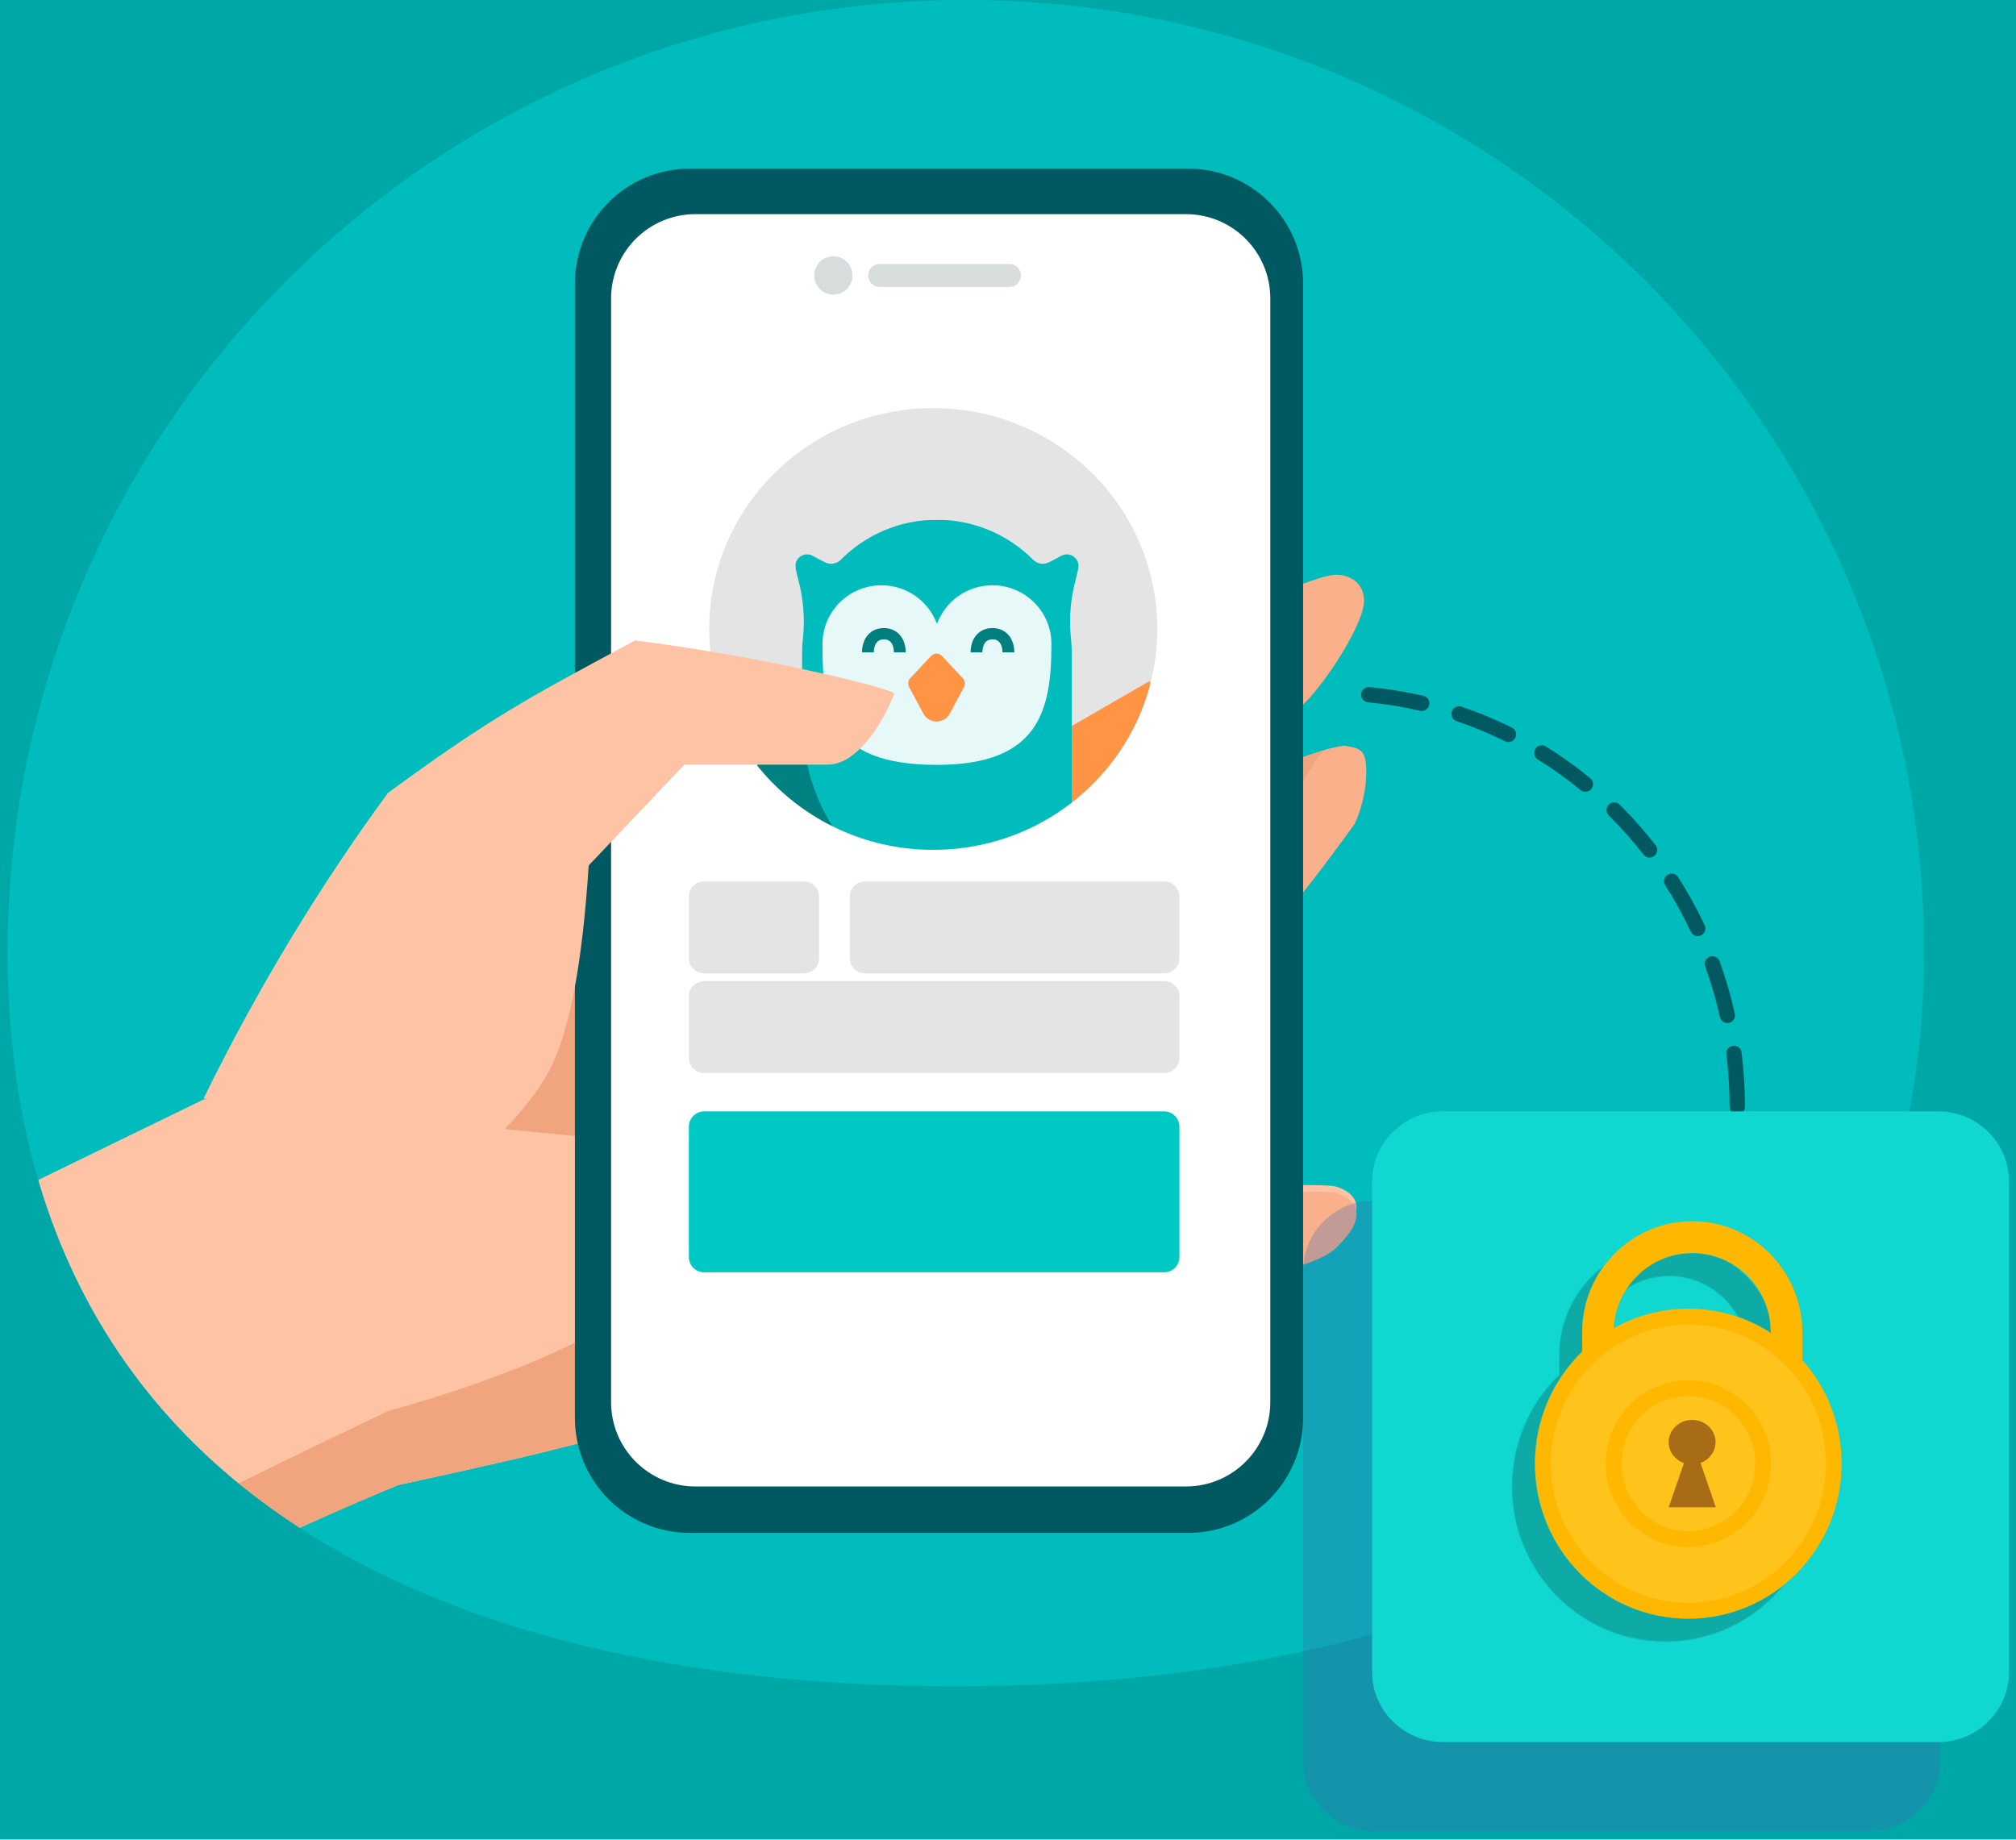
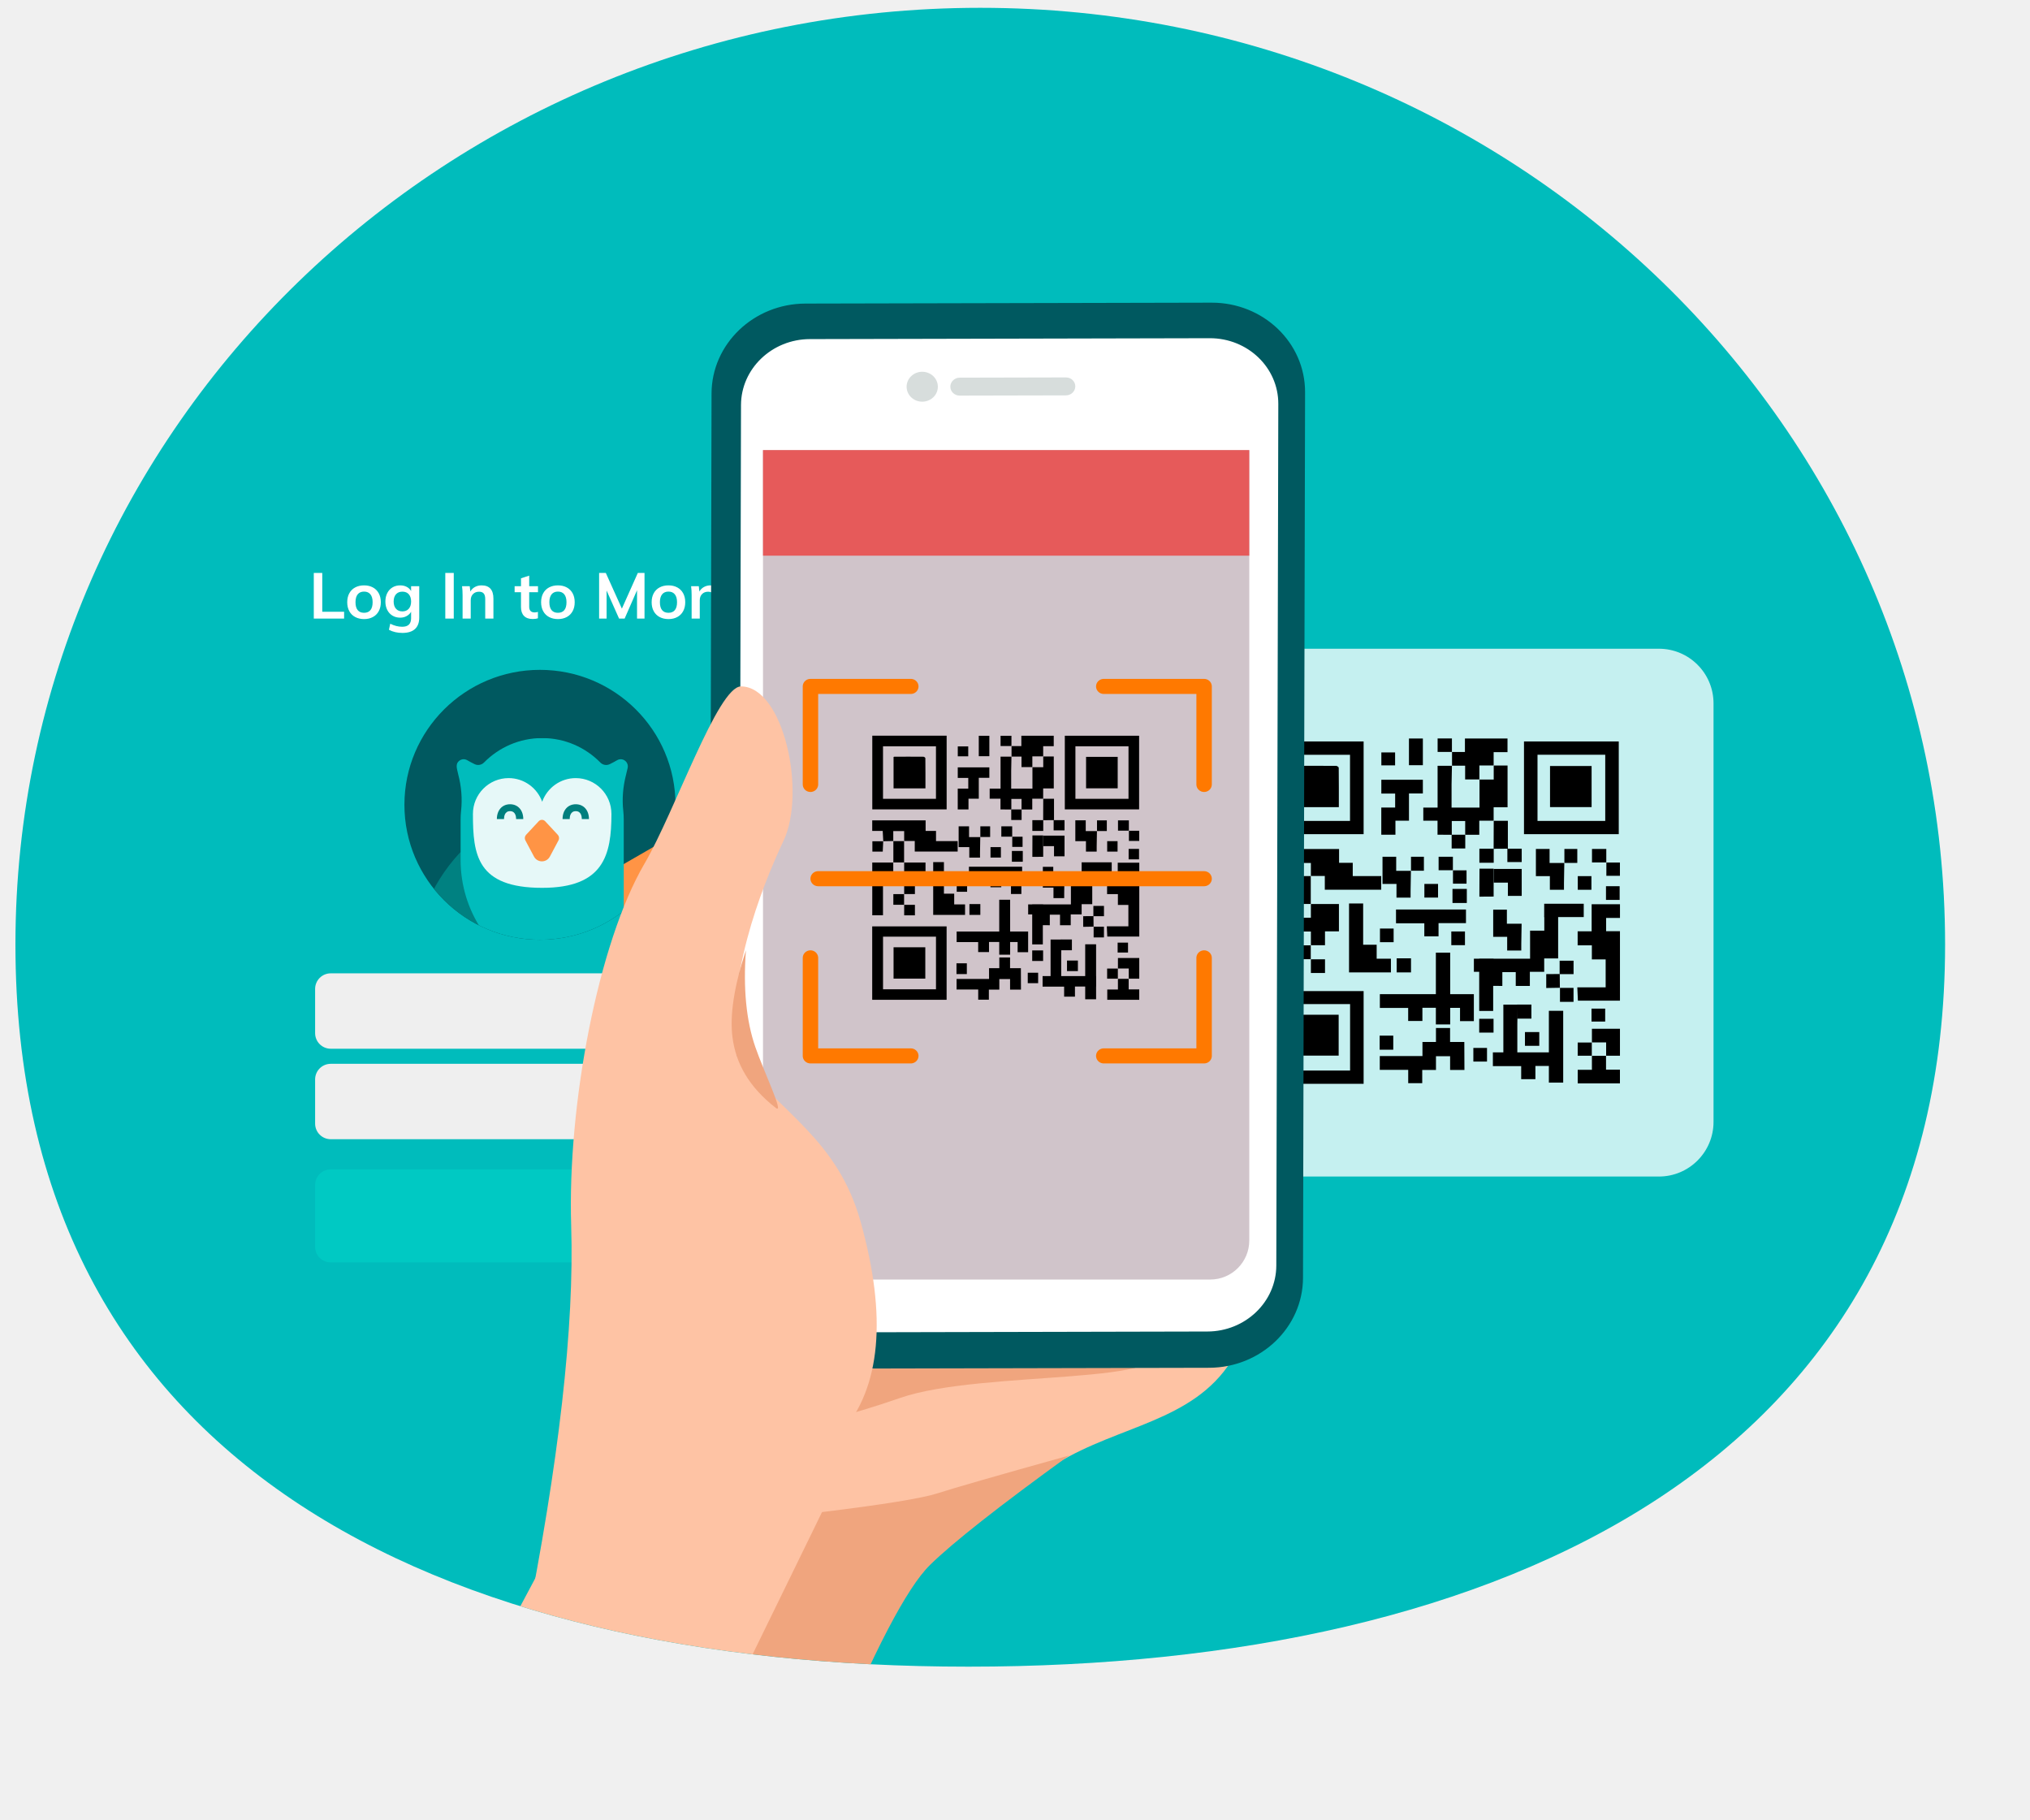
- <svg xmlns="http://www.w3.org/2000/svg" xmlns:xlink="http://www.w3.org/1999/xlink" width="263" height="240" viewBox="0 0 263 240">
+ <svg xmlns="http://www.w3.org/2000/svg" xmlns:xlink="http://www.w3.org/1999/xlink" width="260" height="233" viewBox="0 0 260 233">
  <defs>
-     <path id="a" d="M124.476 220C193.512 220 251 192.84 251 124.23S195.036 0 126 0 1 55.62 1 124.23C1 192.84 55.44 220 124.476 220z" />
-     <path id="c" d="M21.47 90.24c5.424 0 60.771-28.816 87.509-39.71 28.533-6.234 37.278-8.25 59.88-20.339 37.6-5.463 59.097-7.252 62.798-11.838 4.252-4.233 1.716-6.112-.299-6.739-1.343-.418-10.725-.247-28.145.513L83.676.175 0 40.905c5.739 15.877 10.151 27.901 13.238 36.07 4.63 12.254 6.556 13.266 8.232 13.266z" />
-     <ellipse id="e" cx="29.226" cy="28.815" rx="29.226" ry="28.815" />
-     <path id="g" d="M0 0h41.431v53.513H0z" />
-     <filter id="i" width="132.5%" height="124.5%" x="-16.2%" y="-12.3%" filterUnits="objectBoundingBox">
-       <feOffset dx="-3" dy="3" in="SourceAlpha" result="shadowOffsetOuter1" />
-       <feColorMatrix in="shadowOffsetOuter1" result="shadowMatrixOuter1" values="0 0 0 0 0 0 0 0 0 0 0 0 0 0 0 0 0 0 0.202 0" />
-       <feMerge>
-         <feMergeNode in="shadowMatrixOuter1" />
-         <feMergeNode in="SourceGraphic" />
-       </feMerge>
-     </filter>
+     <path id="s0fcg53k7a" d="M124.045 212.428c68.248 0 125.08-26.225 125.08-92.474S193.8 0 125.551 0C57.303 0 1.977 53.705 1.977 119.954c0 66.25 53.82 92.474 122.068 92.474z" />
+     <path id="87m42zoonc" d="M0.254 0.51L5.684 0.51 5.684 4.065 0.254 4.065z" />
+     <path id="p5tcpung0g" d="M0 0L24.606 0 24.606 32.091 0 32.091z" />
+     <path id="jnx6hm580i" d="M124.045 212.428c68.248 0 125.08-26.225 125.08-92.474S193.8 0 125.551 0C57.303 0 1.977 53.705 1.977 119.954c0 66.25 53.82 92.474 122.068 92.474z" />
+     <path id="haixa66dsk" d="M0.193 0.39L4.324 0.39 4.324 3.113 0.193 3.113z" />
+     <path id="1hjwlm62sm" d="M0 34.242L34.208 34.242 34.208 0.405 0 0.405z" />
+     <ellipse id="5bz5sd3ave" cx="17.358" cy="17.28" rx="17.358" ry="17.28" />
  </defs>
  <g fill="none" fill-rule="evenodd">
-     <path fill="#00A7A7" d="M0 0h263v240H0z" />
-     <mask id="b" fill="#fff">
-       <use xlink:href="#a" />
-     </mask>
-     <use fill="#00BCBC" xlink:href="#a" />
-     <g mask="url(#b)">
-       <path fill="#F0A57E" d="M84.203 104.504l18.638 6.037-9.319 47.081c-28.626 1.885-42.939 1.885-42.939 0 0-1.884 5.04-16.495 15.12-43.832l18.5-9.286z" />
-       <path fill="#FFDBC8" d="M102.512 87.55v3.143c1.738.74 4.288.876 6.52 1.003 1.488.084 3.846-.25 7.075-1.003l-13.595-3.144z" />
-       <g transform="translate(-57 143.218)">
-         <mask id="d" fill="#fff">
-           <use xlink:href="#c" />
+     <g>
+       <g transform="translate(-89 -246) translate(89 247)">
+         <mask id="43z0ffh2tb" fill="#fff">
+           <use xlink:href="#s0fcg53k7a" />
        </mask>
-         <use fill="#FEC3A4" xlink:href="#c" />
-         <path fill="#F0A57E" d="M21.47 91.109s14.806-5.05 32.112-13.064c19.063-8.827 41.382-20.937 55.397-26.646 28.533-6.235 37.278-8.251 59.88-20.34 37.6-5.463 59.097-7.252 62.798-11.838 4.252-4.233 1.716-6.112-.299-6.739-1.343-.417-10.725-.246-28.145.513-9.991-.342-24.713-1.814-44.165-4.416-8.292 10.642-16.044 22.48-51.465 32.323-39.686 18.925-47.175 24.06-89.338 41.363-6.143 3.581 3.225 8.844 3.225 8.844z" mask="url(#d)" />
-       </g>
-       <path fill="#FAB08A" d="M150.318 168.898c13.953-2.058 22.178-3.782 24.339-6.459 4.252-4.233 1.716-6.112-.299-6.738-1.147-.357-8.16-.284-21.037.218-2.199.086-5.452 9.197-3.003 12.98zM154.72 132.435c6.354-3.369 20.041-22.174 22.028-24.978 1.41-3.132 1.658-6.283 1.41-8.098-.25-1.814-1.41-1.814-2.806-2.087-3.6.584-6.57 1.933-8.914 4.05-9.657 19.644-13.564 30.016-11.719 31.113z" />
-       <path fill="#F0A57E" d="M154.72 132.435c3.031-1.607 7.731-6.727 12.034-11.948-4.422-6.986 3.714-19.731 5.857-22.586-1.597.485-5.926 1.952-12.987 4.402-5.115 18.99-6.75 29.035-4.905 30.132z" />
-       <path fill="#FAB08A" d="M160.45 99.355c0 .943 7.533-4.882 10.926-8.924 3.22-3.835 6.575-9.671 6.575-12.032 0-2.36-1.872-3.416-3.67-3.416-1.574 0-6.846 1.976-15.816 5.93-.77 12.295-.108 18.442 1.984 18.442z" />
-       <path fill="#F0A57E" d="M160.45 99.355c0 .716 4.338-2.466 7.913-5.81-.678-7.358.267-15.485.267-16.826-1.067.234-4.455 1.632-10.165 4.193-.41 6.411-.514 10.563-.31 12.455.539 5.008 2.294 6.09 2.294 5.988z" />
-       <path fill="#FAB08A" d="M144.804 47.739c3.798-3.153 6.623-4.729 8.476-4.729 2.779 0 4.583.836 5.943 3.059.908 1.482.723 3.8-.553 6.953l-13.866-5.283z" />
-       <path fill="#F0A57E" d="M144.804 47.739c1.577-1.255 2.708-2.113 3.394-2.574 3.1 1.13 8.306 3.078 11.426 4.776-.118.612-.436 1.64-.954 3.08l-13.866-5.282z" />
-       <g transform="rotate(-3 468.885 -1254.69)">
-         <path fill="#005960" d="M23.702.421l64.911 3.402c8.273.433 14.628 7.491 14.195 15.764l-7.746 147.798c-.434 8.272-7.492 14.628-15.764 14.194l-64.911-3.402c-8.273-.433-14.628-7.491-14.195-15.764L7.938 14.615C8.372 6.343 15.43-.013 23.702.421z" />
-         <path fill="#FFF" d="M24.11 6.39l63.913 3.35c6.066.318 10.727 5.494 10.409 11.56l-7.537 143.803c-.318 6.067-5.493 10.727-11.56 10.41l-63.913-3.35c-6.066-.318-10.727-5.494-10.409-11.56L12.55 16.8c.318-6.067 5.493-10.728 11.56-10.41z" />
-         <circle cx="41.667" cy="15.321" r="2.5" fill="#D7DDDC" transform="rotate(3 41.667 15.321)" />
-         <path fill="#D7DDDC" d="M47.737 14.138l16.977.89a1.5 1.5 0 0 1-.157 2.995l-16.977-.89a1.5 1.5 0 0 1 .157-2.995z" />
-       </g>
-       <g transform="translate(92.523 53.246)">
-         <mask id="f" fill="#fff">
-           <use xlink:href="#e" />
+         <use fill="#00BCBC" xlink:href="#s0fcg53k7a" />
+         <path fill="#FFF" fill-rule="nonzero" d="M44.073 78.212v-.87h-2.798v-4.974H40.19v5.844h3.882zm2.56.066c.425 0 .8-.088 1.125-.263.325-.175.576-.425.752-.751.177-.326.265-.707.265-1.145 0-.438-.088-.82-.265-1.145-.176-.325-.427-.576-.752-.75-.325-.176-.7-.263-1.126-.263-.431 0-.81.087-1.138.262-.328.175-.58.426-.756.751-.177.326-.265.707-.265 1.145 0 .438.088.82.265 1.145.176.326.428.576.756.751.327.175.707.263 1.138.263zm-.009-.805c-.353 0-.623-.113-.81-.34-.189-.227-.282-.565-.282-1.014 0-.443.095-.781.285-1.014.19-.232.462-.348.815-.348.348 0 .617.116.807.348.19.233.286.57.286 1.014 0 .449-.094.787-.282 1.014-.187.227-.46.34-.819.34zm4.92 2.577c.707 0 1.242-.166 1.606-.5.364-.334.546-.824.546-1.47v-4.013h-1.042v.624c-.129-.23-.315-.409-.559-.538-.244-.128-.522-.192-.836-.192-.37 0-.699.086-.987.258-.289.172-.513.416-.673.73-.16.315-.24.675-.24 1.08s.08.764.24 1.08c.16.314.384.557.673.73.288.172.617.258.987.258.308 0 .585-.07.832-.21.246-.139.434-.32.563-.545v.82c0 .734-.378 1.1-1.135 1.1-.51 0-1.022-.13-1.537-.393l-.168.78c.498.267 1.075.401 1.73.401zm-.008-2.757c-.347 0-.62-.112-.819-.337-.199-.224-.298-.533-.298-.927s.1-.703.298-.928c.199-.224.472-.336.82-.336.352 0 .627.112.823.336.196.225.294.534.294.928s-.1.703-.298.927c-.2.225-.472.337-.82.337zm6.581.919v-5.844h-1.084v5.844h1.084zm2.173 0v-2.347c0-.329.098-.593.294-.792.196-.2.454-.3.773-.3.27 0 .468.075.597.226.129.15.193.39.193.718v2.495h1.05v-2.544c0-1.138-.506-1.707-1.52-1.707-.314 0-.596.068-.845.205-.25.136-.447.33-.592.582l-.076-.68h-.983c.045.344.067.735.067 1.173v2.971h1.042zm7.934.057c.263 0 .487-.032.672-.098v-.813c-.151.044-.291.066-.42.066-.465 0-.697-.243-.697-.73v-1.855h1.126v-.772h-1.126v-1.354l-1.05.345v1.01h-.816v.77h.815v1.905c0 .492.13.87.387 1.132.257.263.627.394 1.109.394zm3.24.009c.426 0 .801-.088 1.126-.263.325-.175.576-.425.752-.751.177-.326.265-.707.265-1.145 0-.438-.088-.82-.265-1.145-.176-.325-.427-.576-.752-.75-.325-.176-.7-.263-1.126-.263-.431 0-.81.087-1.139.262-.327.175-.58.426-.756.751-.176.326-.265.707-.265 1.145 0 .438.089.82.265 1.145.177.326.429.576.756.751.328.175.708.263 1.14.263zm-.008-.805c-.353 0-.624-.113-.811-.34-.188-.227-.282-.565-.282-1.014 0-.443.096-.781.286-1.014.19-.232.462-.348.815-.348.347 0 .616.116.807.348.19.233.285.57.285 1.014 0 .449-.093.787-.281 1.014-.188.227-.46.34-.82.34zm6.236.739v-3.587l1.597 3.587h.714l1.588-3.628v3.628h.958v-5.844h-.857L79.65 76.94l-2.059-4.572h-.857v5.844h.958zm7.93.066c.425 0 .8-.088 1.125-.263.325-.175.576-.425.752-.751.177-.326.265-.707.265-1.145 0-.438-.088-.82-.265-1.145-.176-.325-.427-.576-.752-.75-.325-.176-.7-.263-1.126-.263-.431 0-.81.087-1.139.262-.327.175-.58.426-.756.751-.176.326-.264.707-.264 1.145 0 .438.088.82.264 1.145.177.326.429.576.756.751.328.175.708.263 1.14.263zm-.01-.805c-.352 0-.623-.113-.81-.34-.188-.227-.282-.565-.282-1.014 0-.443.096-.781.286-1.014.19-.232.462-.348.815-.348.347 0 .616.116.807.348.19.233.286.57.286 1.014 0 .449-.094.787-.282 1.014-.188.227-.46.34-.82.34zm4.014.739v-2.347c0-.329.098-.593.294-.792.196-.2.454-.3.773-.3.269 0 .468.075.597.226.129.15.193.39.193.718v2.495h1.05v-2.544c0-1.138-.507-1.707-1.52-1.707-.314 0-.596.068-.845.205-.25.136-.447.33-.593.582l-.075-.68h-.983c.044.344.067.735.067 1.173v2.971h1.042zm5.937.066c.303 0 .601-.048.895-.144.294-.096.542-.223.744-.382l-.303-.705c-.397.295-.829.443-1.294.443-.403 0-.707-.106-.911-.316-.205-.21-.318-.538-.34-.981h2.924v-.156c0-.646-.17-1.153-.509-1.522-.339-.37-.8-.554-1.382-.554-.398 0-.754.091-1.067.274-.314.184-.558.44-.731.768-.174.328-.26.703-.26 1.124 0 .668.198 1.193.596 1.576.397.383.944.575 1.638.575zm.799-2.635h-1.975c.05-.306.164-.54.34-.702.177-.161.405-.242.685-.242s.5.08.66.238c.16.159.256.394.29.706zm1.542 4.44c.51-.076.939-.232 1.286-.468.347-.235.633-.61.857-1.124l1.975-4.424h-1.042l-1.244 2.98-1.218-2.98h-1.101l1.765 3.997-.135.304c-.123.263-.284.46-.483.595-.199.134-.497.245-.895.332l.235.788zm7.307-1.797c.583 0 1.087-.122 1.513-.365.426-.244.753-.591.983-1.043.23-.451.345-.983.345-1.596 0-.607-.114-1.137-.34-1.588-.228-.452-.555-.798-.984-1.038-.428-.241-.934-.362-1.517-.362-.582 0-1.088.12-1.516.362-.429.24-.758.586-.988 1.038-.23.451-.344.98-.344 1.588 0 .613.116 1.145.348 1.596.233.452.563.8.992 1.043.429.243.931.365 1.508.365zm0-.846c-.554 0-.986-.186-1.294-.558-.308-.372-.462-.905-.462-1.6 0-.695.154-1.226.462-1.592.308-.367.74-.55 1.294-.55.555 0 .986.184 1.294.554.309.37.463.898.463 1.588 0 .695-.154 1.228-.463 1.6-.308.372-.739.558-1.294.558zm5.887.772l1.026-2.717 1.05 2.717h.916l1.664-4.145h-1.025l-1.093 2.947-1.1-2.947h-.757l-1.1 2.922-1.093-2.922h-1.076l1.664 4.145h.924zm6.274 0v-6.04h-1.042v6.04h1.042z" mask="url(#43z0ffh2tb)" />
+         <g mask="url(#43z0ffh2tb)">
+           <g>
+             <path fill="#FFF" d="M7 67.59h53.224c3.866 0 7-3.133 7-7V7c0-3.866-3.134-7-7-7H7C3.134 0 0 3.134 0 7v53.59c0 3.867 3.134 7 7 7z" opacity=".771" transform="translate(152.243 82.074)" />
+             <g>
+               <path fill="#000" d="M0 12.787h12.138V.913H0v11.874zm1.751-1.696h8.644V2.623H1.751v8.468zM32.678 12.787h12.138V.913H32.678v11.874zm1.731-1.696h8.676V2.616h-8.676v8.475zM0 44.756h12.138V32.882H0v11.874zm1.766-1.698h8.638v-8.512H1.766v8.512z" transform="translate(152.243 82.074) translate(10.27 10.96)" />
+               <g>
+                 <path fill="#000" d="M39.584 34.125l-.076-1.72h3.63v-3.581H41.37v-1.805h-1.82v-1.792h1.793v-3.468h3.629v1.753h-1.776v1.703h1.774v8.896h-5.399l.012.014M5.384 27.02L5.384 25.254 1.815 25.254 1.815 30.56.01 30.56.01 21.737 3.562 21.737 3.546 21.722 3.546 23.486 5.382 23.486 5.382 21.722 5.369 21.735 8.976 21.735 8.976 25.231 7.192 25.231 7.192 27.019 7.205 27.006 5.369 27.006zM3.562 18.137l-1.71.036.012.008-.096-1.73H.004v-1.766h8.99v1.767h1.767l-.016-.014v1.714h3.659l-.014-.013v1.765H7.167V18.14H5.369l.013.013v-1.676H3.547v1.676l.015-.015zM19.782 11.077V9.382h7.199V5.778l-.015.013H28.8V3.988l-.01.012h1.783v5.345H28.79v1.73l.012-.012h-1.85v1.804h-1.805v-1.764h-1.718v1.766l-1.839-.014.014.012v-1.804h-1.836l.015.014zM14.207 42.986v-1.784h5.467v-1.815l-.015.013h1.744v-1.803l-.01.012h1.835l-.016-.012v1.804h1.836l-.013-.013.016 3.597-1.836-.001v-1.765h-1.81v1.766h-1.76v1.688h-1.808l.012.012v-1.714h-3.657l.015.015zM15.634 28.723L15.634 30.489 10.27 30.489 10.27 21.662 12.093 21.662 12.078 21.647 12.078 26.945 13.822 26.945 13.809 26.932 13.809 28.736 15.644 28.736z" transform="translate(152.243 82.074) translate(10.27 10.96)" />
+                 <path fill="#000" d="M23.45 2.265L25.113 2.265 25.113.537 30.567.537 30.567 2.284 28.791 2.284 28.791 4.001 28.802 3.987 26.966 3.987 26.966 5.791 26.981 5.778 25.14 5.778 25.14 4.02 23.449 4.02 23.461 4.029 23.461 2.257zM16.228 12.854L14.401 12.854 14.401 9.378 16.176 9.378 16.176 7.59 14.406 7.59 14.406 5.82 19.725 5.82 19.725 7.571 17.947 7.571 17.947 11.076 17.957 11.063 16.213 11.063 16.213 12.867z" transform="translate(152.243 82.074) translate(10.27 10.96)" />
+                 <g transform="translate(152.243 82.074) translate(10.27 10.96) translate(39.287 40.649)">
+                   <mask id="rveqvzg55d" fill="#fff">
+                     <use xlink:href="#87m42zoonc" />
+                   </mask>
+                   <path fill="#000" d="M3.899 0.511L3.899 2.301 5.684 2.301 5.684 4.065 0.269 4.065 0.269 2.299 0.254 2.314 2.09 2.314 2.09 0.51 2.076 0.523 3.912 0.523z" mask="url(#rveqvzg55d)" />
+                 </g>
+                 <path fill="#000" d="M37.842 16.468c-.014.86-.03 1.72-.043 2.581-.004.28 0 .558 0 .863h-1.807V18.16l-1.804.001.015.015V14.68h1.753v1.8h1.897l-.01-.012zM41.378 39.47L41.378 37.704 44.969 37.704 44.969 41.16 43.186 41.16 43.199 41.172 43.199 39.457 41.363 39.457zM23.449 4.02c-.016.801-.035 1.602-.047 2.403-.006.368-.001 3.883-.001 4.275h-1.789v-6.67h1.847c.002 0-.01-.008-.01-.008M28.78 28.748c-.016.801-.035 1.602-.048 2.403-.006.369-.001 3.883-.001 4.275h-1.789v-6.67h1.848l-.01-.008M28.789 11.075h1.824v3.584l.01-.013-1.834.012.013-3.595-.013.012zM3.562 21.737v-3.6l-.015.015h1.835l-.013-.013v3.596l.013-.013H3.547l.015.015zM17.944 3.956L19.726 3.956 19.726.537 17.944.537zM43.229 16.408L41.388 16.408 41.388 14.682 43.219 14.682 43.219 16.419zM23.46 2.257h-1.845V.53h1.832v1.734c.002 0 .013-.008.013-.008M7.194 28.798L7.194 30.562 5.384 30.562 5.384 28.797 5.369 28.811 7.205 28.811zM39.566 19.909L41.315 19.909 41.315 18.159 39.566 18.159zM1.853 18.172c-.027.573-.052 1.145-.079 1.742H.015V18.18h1.848l-.01-.008" transform="translate(152.243 82.074) translate(10.27 10.96)" />
+                 <path fill="#000" d="M5.384 28.797L3.56 28.797 3.56 27.02 5.384 27.02 5.369 27.006 5.369 28.811zM37.853 16.48v-1.797h1.652v1.783l-1.664.001.012.013M39.557 41.173V39.47h1.821l-.015-.013v1.714l.014-.012H39.54l.016.014zM14.409 3.972L16.17 3.972 16.17 2.316 14.409 2.316zM35.527 32.501v-1.808l-.015.015 1.746-.014.017 1.775.011-.012-1.774.03.015.014zM43.219 16.42h1.746v1.702h-1.737l.001-1.713-.01.01M32.318 42.491L28.693 42.491 28.693 40.727 37.653 40.727 37.653 42.471 34.141 42.471 34.141 44.161 32.318 44.161z" transform="translate(152.243 82.074) translate(10.27 10.96)" />
+                 <path fill="#000" d="M35.865 44.603L37.7 44.603 37.7 35.407 35.865 35.407zM17.844 35.039L14.218 35.039 14.218 33.275 23.179 33.275 23.179 35.019 19.666 35.019 19.666 36.709 17.844 36.709zM19.912 24.199L16.286 24.199 16.286 22.435 25.247 22.435 25.247 24.179 21.734 24.179 21.734 25.869 19.912 25.869z" transform="translate(152.243 82.074) translate(10.27 10.96)" />
+                 <path fill="#000" d="M21.391 37.151L23.226 37.151 23.226 27.955 21.391 27.955zM32.801 39.891L34.636 39.891 34.636 38.127 32.801 38.127zM26.942 38.198L28.778 38.198 28.778 36.433 26.942 36.433zM30.549 16.36L32.385 16.36 32.385 14.646 30.549 14.646zM37.275 32.469h1.748v1.792h-1.737v-1.804l-.01.012M14.191 40.388L15.935 40.388 15.935 38.584 14.191 38.584zM37.243 30.707L39.027 30.707 39.027 28.993 37.243 28.993zM26.966 16.45L28.801 16.45 28.801 14.646 26.966 14.646zM23.412 12.855h1.744v1.763h-1.744v-1.763zM41.327 36.786L43.077 36.786 43.077 35.125 41.327 35.125zM23.52 19.796h1.835V21.6H23.52v-1.804zM31.79 34.604h1.836v1.803H31.79v-1.803zM16.372 30.489L18.207 30.489 18.207 28.685 16.372 28.685zM8.965 9.33h-5.37V4.082c.051-.015.107-.046.164-.046 1.623-.003 3.246-.01 4.87.005.112.001.32.153.322.236.019 1.668.014 3.337.014 5.051M36.013 9.323L41.337 9.323 41.337 4.061 36.013 4.061zM3.596 41.147L8.942 41.147 8.942 35.909 3.596 35.909zM18.197 17.468l-.044 2.58c-.004.28 0 .56 0 .863h-1.806v-1.75h-1.805l.015.015V15.68h1.753v1.8h1.897l-.01-.012zM19.92 20.909L21.67 20.909 21.67 19.159 19.92 19.159z" transform="translate(152.243 82.074) translate(10.27 10.96)" />
+                 <path fill="#000" d="M18.207 17.48v-1.798h1.652v1.784h-1.664l.012.013M23.584 17.407L21.743 17.407 21.743 15.682 23.572 15.682 23.572 17.419zM23.573 17.42h1.747v1.702h-1.738l.001-1.714-.01.011M26.192 41.911L27.941 41.911 27.941 40.161 26.192 40.161zM28.794 19.005L28.794 17.239 32.385 17.239 32.385 20.695 30.602 20.695 30.615 20.706 30.615 18.992 28.779 18.992zM35.237 21.7h5.093v1.702h-5.065c0-.573 0-1.143.002-1.713l-.03.011" transform="translate(152.243 82.074) translate(10.27 10.96)" />
+                 <path fill="#000" d="M26.26 30.428v-1.694h7.198V25.13l-.014.013h1.835V23.34l-.01.013h1.783v5.346h-1.786v1.73l.013-.013h-1.85v1.805h-1.806v-1.765h-1.718v1.766l-1.838-.014.014.013v-1.805h-1.836l.015.013zM31.872 34.603c-.016.802-.035 1.602-.047 2.403-.006.369-.001 3.883-.001 4.275h-1.789v-6.67h1.847l-.01-.008" transform="translate(152.243 82.074) translate(10.27 10.96)" />
+                 <path fill="#000" d="M32.374 24.243c-.014.86-.031 1.72-.043 2.58-.005.28-.001.559-.001.862h-1.806v-1.75H28.72l.014.015v-3.495h1.754v1.799h1.897l-.011-.011zM14.231 26.623L15.981 26.623 15.981 24.872 14.231 24.872zM43.18 21.202L44.93 21.202 44.93 19.452 43.18 19.452zM23.368 26.998L25.118 26.998 25.118 25.248 23.368 25.248zM26.966 17.206h1.824v3.584l.01-.013-1.834.012.013-3.595-.013.012zM22.665 35.041L22.665 33.276 26.256 33.276 26.256 36.73 24.473 36.73 24.486 36.742 24.486 35.028 22.651 35.028z" transform="translate(152.243 82.074) translate(10.27 10.96)" />
+               </g>
+             </g>
+           </g>
+         </g>
+         <g mask="url(#43z0ffh2tb)">
+           <g>
+             <g>
+               <g>
+                 <g>
+                   <g transform="translate(40.36 84.608) translate(10.875) translate(.563 .024) translate(0 .148)">
+                     <mask id="ufm5qlqbjf" fill="#fff">
+                       <use xlink:href="#5bz5sd3ave" />
+                     </mask>
+                     <use fill="#005960" xlink:href="#5bz5sd3ave" />
+                     <g mask="url(#ufm5qlqbjf)">
+                       <g>
+                         <path fill="#008181" d="M44.924 26.776c-.348 11.805-9.903 21.266-21.64 21.266S1.99 38.581 1.644 26.776z" transform="translate(-8.31 8.735) rotate(45 23.284 37.409)" />
+                         <g>
+                           <path fill="#FF9445" d="M31.087 16.9c-.149 5.269-4.445 9.495-9.724 9.495-5.278 0-9.574-4.226-9.724-9.496z" transform="translate(-8.31 8.735) translate(14.986) rotate(-30 21.363 21.647)" />
+                           <g>
+                             <g transform="translate(-8.31 8.735) translate(14.986)">
+                               <mask id="q1ah12zy5h" fill="#fff">
+                                 <use xlink:href="#p5tcpung0g" />
+                               </mask>
+                               <path fill="#00BCBC" d="M21.415 30.382V10.44c0-.385-.021-.765-.062-1.14-.17-1.547-.033-3.106.36-4.612.073-.28.14-.57.204-.872.163-.776-.664-1.377-1.35-.98-.307.179-.627.352-.947.506-.406.196-.889.11-1.205-.212C16.518 1.199 13.88 0 10.968 0 8.054 0 5.418 1.2 3.52 3.128c-.316.322-.8.408-1.206.212-.319-.154-.638-.326-.945-.504-.685-.398-1.512.203-1.35.979.064.299.13.588.203.866.392 1.506.53 3.065.36 4.611-.042.377-.063.76-.063 1.147v5.169c0 6.569 3.935 12.233 9.571 14.774H2.598h22.008-3.19z" mask="url(#q1ah12zy5h)" />
+                             </g>
+                             <path fill="#FFF" d="M15.266 5.127c-1.977 0-3.66 1.26-4.298 3.026-.637-1.765-2.321-3.026-4.298-3.026-2.525 0-4.572 2.055-4.572 4.59 0 5.226.502 9.462 8.87 9.462 7.903 0 8.87-4.236 8.87-9.461 0-2.536-2.047-4.591-4.572-4.591" opacity=".901" transform="translate(-8.31 8.735) translate(14.986)" />
+                           </g>
+                         </g>
+                       </g>
+                     </g>
+                   </g>
+                   <path fill="#FF9445" d="M18.633 24.053l1.1-2.07c.124-.231.087-.522-.088-.71l-1.62-1.74c-.224-.24-.601-.24-.825 0l-1.62 1.74c-.175.188-.212.479-.089.71l1.101 2.07c.438.822 1.603.822 2.04 0" transform="translate(40.36 84.608) translate(10.875) translate(.563 .024)" />
+                 </g>
+                 <g fill="#007F7E">
+                   <path d="M11.795 1.9h-.914c0-.305-.075-1.016-.777-1.016-.7 0-.777.711-.777 1.017h-.913C8.414.764 9.094 0 10.104 0c1.012 0 1.691.764 1.691 1.9M3.382 1.9h-.914c0-.305-.076-1.016-.777-1.016-.701 0-.777.711-.777 1.017H0C0 .764.68 0 1.69 0c1.012 0 1.692.764 1.692 1.9" transform="translate(40.36 84.608) translate(10.875) translate(.563 .024) translate(11.84 17.358)" />
+                 </g>
+               </g>
+             </g>
+             <g transform="translate(40.36 84.608) translate(0 39.034)">
+               <rect width="57.338" height="11.913" y="25.105" fill="#00C9C3" rx="2" />
+               <rect width="57.338" height="9.656" y="11.587" fill="#EFEFEF" rx="2" />
+               <rect width="57.338" height="9.656" fill="#EFEFEF" rx="2" />
+             </g>
+           </g>
+         </g>
+         <mask id="et3l49mpjj" fill="#fff">
+           <use xlink:href="#jnx6hm580i" />
        </mask>
-         <use fill="#E4E4E4" xlink:href="#e" />
-         <g mask="url(#f)">
-           <path fill="#008181" d="M11.986 38.642L63.515 90.17c-14.333 13.507-36.867 13.287-50.842-.688C-1.3 75.51-1.52 52.975 11.986 38.642z" />
-           <path fill="#FF9445" d="M29.075 51.994l28.358-16.373c4.175 7.736 1.433 17.454-6.263 21.898-7.696 4.443-17.483 1.958-22.095-5.525z" />
-           <g transform="translate(11.241 14.566)">
-             <mask id="h" fill="#fff">
-               <use xlink:href="#g" />
-             </mask>
-             <path fill="#00BCBC" d="M36.058 50.663V17.408c0-.643-.036-1.277-.105-1.902-.286-2.579-.054-5.18.607-7.69.123-.467.236-.952.343-1.455.274-1.293-1.118-2.296-2.273-1.633-.517.298-1.056.586-1.594.843a1.778 1.778 0 0 1-2.03-.354A17.622 17.622 0 0 0 18.466 0C13.562 0 9.123 2 5.929 5.216a1.778 1.778 0 0 1-2.03.353 23.802 23.802 0 0 1-1.59-.84C1.152 4.064-.24 5.067.034 6.36c.106.5.218.98.34 1.445.66 2.51.894 5.11.606 7.69-.07.627-.106 1.265-.106 1.912v8.618c0 10.954 6.626 20.4 16.116 24.637H4.374 41.43h-5.373z" mask="url(#h)" />
+         <g mask="url(#et3l49mpjj)">
+           <g>
+             <path fill="#FAB08A" d="M71.412 136.07c2.255-1.79 3.933-2.683 5.034-2.683 1.65 0 2.721.474 3.53 1.735.538.84.429 2.155-.329 3.944l-8.235-2.997z" transform="translate(56.35 33.76)" />
+             <path fill="#F0A57E" d="M71.412 136.07c.936-.713 1.608-1.2 2.016-1.46 1.841.64 4.933 1.745 6.786 2.708-.07.348-.26.93-.567 1.748l-8.235-2.997z" transform="translate(56.35 33.76)" />
+             <path fill="#FEC3A4" d="M101.33 139.56c-4.942 7.725-14.334 8.208-22.243 13.036-7.908 4.828-17.3 12.07-21.254 19.794-2.637 5.15-5.273 11.105-7.909 17.864H0l25.21-47.314c8.896-5.15 13.84-7.885 14.828-8.207 1.483-.483 66.236-2.897 61.293 4.828z" transform="translate(56.35 33.76)" />
+             <path fill="#F0A57E" d="M80.57 151.63c-9.227 2.575-14.829 4.185-16.806 4.828-1.977.644-6.92 1.449-14.829 2.414l-15.323 31.382h16.312c5.602-13.518 9.886-21.726 12.852-24.623 2.965-2.896 8.897-7.563 17.794-14z" transform="translate(56.35 33.76)" />
+             <path fill="#F0A57E" d="M47.18 140.044l-1.689 4.28c1.483.7 5.865.27 13.145-1.287 10.92-2.338 36.954 3.064 32.774-2.868-2.787-3.955-17.53-3.996-44.23-.125z" transform="translate(56.35 33.76) rotate(-7 68.676 140.91)" />
+             <g>
+               <g transform="translate(56.35 33.76) translate(27.646) rotate(-3 91.468 -1.576)">
+                 <path fill="#005960" d="M18.969.323l51.947 2.606c6.621.332 11.707 5.74 11.36 12.078l-6.199 113.237c-.347 6.339-5.995 11.208-12.616 10.876l-51.948-2.607c-6.62-.332-11.706-5.74-11.36-12.078l6.2-113.237C6.7 4.859 12.348-.01 18.969.323z" />
+                 <path fill="#FFF" d="M19.295 4.896l51.149 2.566c4.855.244 8.584 4.21 8.33 8.858l-6.031 110.177c-.255 4.648-4.397 8.218-9.252 7.975l-51.149-2.567c-4.855-.243-8.584-4.209-8.33-8.857l6.031-110.177c.255-4.648 4.397-8.218 9.252-7.975z" />
+                 <ellipse cx="33.346" cy="11.739" fill="#D7DDDC" rx="2" ry="1.916" transform="rotate(3 33.346 11.739)" />
+                 <path fill="#D7DDDC" d="M38.204 10.832l13.586.681c.662.034 1.17.574 1.136 1.208-.035.634-.6 1.12-1.262 1.088l-13.586-.682c-.662-.033-1.17-.574-1.136-1.208.035-.634.6-1.12 1.262-1.087z" />
+               </g>
+             </g>
+             <path fill="#D0C4CA" d="M41.374 22.88h62.282v101.214c0 2.761-2.24 5-5 5H46.374c-2.761 0-5-2.239-5-5V22.88z" transform="translate(56.35 33.76)" />
+             <g>
+               <g fill="#FF7900" fill-rule="nonzero">
+                 <path d="M12.852-.966c.507 0 .925.373.982.853L13.84 0v12.553c0 .533-.442.965-.988.965-.507 0-.925-.373-.982-.853l-.007-.112V.966H0c-.507 0-.925-.373-.982-.853L-.989 0c0-.495.382-.903.874-.96L0-.965h12.852z" transform="translate(56.35 33.76) translate(47.452 53.141) matrix(-1 0 0 1 12.852 0)" />
+                 <path d="M12.852 33.795c.507 0 .925.373.982.853l.006.113v12.552c0 .534-.442.966-.988.966-.507 0-.925-.373-.982-.853l-.007-.113V35.726H0c-.507 0-.925-.372-.982-.853l-.007-.112c0-.495.382-.903.874-.96L0 33.796h12.852z" transform="translate(56.35 33.76) translate(47.452 53.141) rotate(180 6.426 41.037)" />
+                 <path d="M50.418-.966c.507 0 .925.373.982.853l.007.113v12.553c0 .533-.443.965-.989.965-.507 0-.925-.373-.982-.853l-.006-.112V.966H37.567c-.507 0-.925-.373-.982-.853L36.578 0c0-.495.382-.903.873-.96l.116-.006h12.851z" transform="translate(56.35 33.76) translate(47.452 53.141)" />
+                 <path d="M50.418 33.795c.507 0 .925.373.982.853l.007.113v12.552c0 .534-.443.966-.989.966-.507 0-.925-.373-.982-.853l-.006-.113V35.726H37.567c-.507 0-.925-.372-.982-.853l-.007-.112c0-.495.382-.903.873-.96l.116-.006h12.851z" transform="translate(56.35 33.76) translate(47.452 53.141) matrix(1 0 0 -1 0 82.074)" />
+               </g>
+               <g>
+                 <path fill="#000" d="M.01 9.951h9.524V.519H.01V9.95zm1.374-1.348h6.782V1.877H1.384v6.726zM24.67 9.95h9.515V.52h-9.516v9.43zm1.356-1.347h6.801V1.872h-6.8v6.73zM0 34.335h9.53v-9.402H0v9.402zm1.387-1.345h6.782v-6.74H1.387v6.74z" transform="translate(56.35 33.76) translate(47.452 53.141) translate(7.909 5.793)" />
+                 <g transform="translate(56.35 33.76) translate(47.452 53.141) translate(7.909 5.793) translate(0 .114)">
+                   <path fill="#000" d="M30.109 26.133l-.059-1.317h2.761v-2.743h-1.343v-1.382h-1.385V19.32h1.365v-2.655h2.76v1.342h-1.351v1.304h1.35v6.813H30.1l.009.01M4.095 20.692L4.095 19.34 1.381 19.34 1.381 23.403.007 23.403.007 16.646 2.71 16.646 2.697 16.635 2.697 17.985 4.094 17.985 4.094 16.635 4.084 16.645 6.828 16.645 6.828 19.322 5.47 19.322 5.47 20.692 5.48 20.682 4.084 20.682zM2.71 13.89l-1.301.027.008.006-.072-1.325H.003v-1.352h6.838v1.353h1.344l-.012-.011v1.313h2.783l-.01-.01v1.352H5.45V13.89H4.084l.01.01v-1.283H2.698V13.9l.012-.011zM15.046 8.483V7.185h5.476v-2.76l-.011.01h1.396V3.054l-.008.01h1.357v4.093h-1.359v1.325l.01-.01H20.5v1.382h-1.373V8.503H17.82v1.352l-1.399-.01.01.009V8.472h-1.396l.011.01zM10.806 32.919v-1.366h4.159v-1.39l-.012.01h1.327v-1.38l-.008.008 1.395.001-.011-.01v1.382h1.396l-.01-.01.012 2.754h-1.396v-1.352h-1.376v1.352h-1.34v1.293h-1.375l.01.01v-1.313h-2.783l.012.01zM11.892 21.996L11.892 23.349 7.812 23.349 7.812 16.589 9.199 16.589 9.186 16.578 9.186 20.634 10.513 20.634 10.503 20.625 10.503 22.006 11.899 22.006z" />
+                   <path fill="#000" d="M17.836 1.734L19.102 1.734 19.102.411 23.25.411 23.25 1.749 21.899 1.749 21.899 3.064 21.907 3.053 20.511 3.053 20.511 4.435 20.522 4.425 19.122 4.425 19.122 3.079 17.836 3.079 17.845 3.085 17.845 1.728zM12.343 9.844L10.954 9.844 10.954 7.181 12.304 7.181 12.304 5.813 10.957 5.813 10.957 4.457 15.003 4.457 15.003 5.798 13.651 5.798 13.651 8.482 13.659 8.472 12.332 8.472 12.332 9.854z" />
+                   <g transform="translate(29.882 31.13)">
+                     <mask id="wxv3lt73ql" fill="#fff">
+                       <use xlink:href="#haixa66dsk" />
+                     </mask>
+                     <path fill="#000" d="M2.966 0.391L2.966 1.762 4.324 1.762 4.324 3.113 0.205 3.113 0.205 1.761 0.193 1.772 1.59 1.772 1.59 0.39 1.579 0.401 2.976 0.401z" mask="url(#wxv3lt73ql)" />
+                   </g>
+                   <path fill="#000" d="M28.784 12.611l-.033 1.977c-.003.214 0 .428 0 .66h-1.374v-1.34h-1.373l.012.011v-2.677h1.333v1.379h1.443l-.008-.01zM31.473 30.226L31.473 28.874 34.204 28.874 34.204 31.52 32.848 31.52 32.858 31.53 32.858 30.217 31.462 30.217zM17.836 3.079c-.012.613-.026 1.226-.036 1.84-.005.282 0 2.973 0 3.273h-1.361V3.085h1.405l-.008-.006M21.89 22.016c-.011.613-.026 1.226-.036 1.84-.004.282 0 2.973 0 3.274h-1.361V22.02h1.405l-.007-.005M21.897 8.481h1.388v2.745l.008-.01-1.396.009.01-2.753-.01.01zM2.71 16.646V13.89l-.012.01 1.396.001-.01-.01v2.754l.01-.01H2.698l.012.011z" />
+                   <mask id="cvar5vg79n" fill="#fff">
+                     <use xlink:href="#1hjwlm62sm" />
+                   </mask>
+                   <path fill="#000" d="M13.649 3.03L15.004 3.03 15.004.411 13.649.411zM32.881 12.565L31.481 12.565 31.481 11.244 32.873 11.244 32.873 12.574zM17.845 1.728H16.44V.407h1.394v1.328l.01-.007M5.472 22.054L5.472 23.405 4.095 23.405 4.095 22.053 4.084 22.064 5.48 22.064zM30.095 15.247L31.425 15.247 31.425 13.906 30.095 13.906zM1.41 13.917l-.06 1.333H.01v-1.328h1.406l-.008-.005" mask="url(#cvar5vg79n)" />
+                   <path fill="#000" d="M4.095 22.053L2.708 22.053 2.708 20.692 4.095 20.692 4.084 20.682 4.084 22.064zM28.792 12.62v-1.376h1.257v1.366h-1.266l.009.01M30.088 31.531v-1.305h1.385l-.011-.01v1.314l.01-.01h-1.396l.012.011zM10.96 3.042L12.3 3.042 12.3 1.773 10.96 1.773zM27.023 24.89v-1.385l-.012.012 1.328-.01.014 1.358.008-.009-1.35.023.012.01zM32.873 12.574h1.329v1.304H32.88v-1.312l-.008.008M24.582 32.54L21.824 32.54 21.824 31.189 28.64 31.189 28.64 32.525 25.968 32.525 25.968 33.819 24.582 33.819z" mask="url(#cvar5vg79n)" />
+                   <path fill="#000" d="M27.28 34.157L28.676 34.157 28.676 27.115 27.28 27.115zM13.572 26.833L10.815 26.833 10.815 25.482 17.631 25.482 17.631 26.818 14.959 26.818 14.959 28.112 13.572 28.112zM15.145 18.532L12.388 18.532 12.388 17.181 19.203 17.181 19.203 18.517 16.531 18.517 16.531 19.811 15.145 19.811z" mask="url(#cvar5vg79n)" />
+                   <path fill="#000" d="M16.27 28.45L17.666 28.45 17.666 21.408 16.27 21.408zM24.949 30.549L26.345 30.549 26.345 29.198 24.949 29.198zM20.493 29.252L21.889 29.252 21.889 27.901 20.493 27.901zM23.237 12.528L24.633 12.528 24.633 11.216 23.237 11.216zM28.353 24.865h1.329v1.372H28.36v-1.38l-.007.008M10.794 30.929L12.121 30.929 12.121 29.548 10.794 29.548zM28.328 23.516L29.685 23.516 29.685 22.203 28.328 22.203zM20.511 12.597L21.907 12.597 21.907 11.216 20.511 11.216zM17.808 9.845h1.326v1.35h-1.326v-1.35zM31.434 28.171L32.765 28.171 32.765 26.899 31.434 26.899zM17.89 15.16h1.396v1.381H17.89V15.16zM24.18 26.5h1.397v1.381H24.18V26.5zM12.453 23.349L13.849 23.349 13.849 21.967 12.453 21.967zM6.819 7.145H2.735V3.127c.038-.012.08-.035.124-.035 1.234-.003 2.469-.008 3.704.004.086 0 .244.116.245.18.015 1.278.011 2.555.011 3.869M27.392 7.139L31.442 7.139 31.442 3.11 27.392 3.11zM2.735 31.51L6.801 31.51 6.801 27.499 2.735 27.499zM13.84 13.377l-.032 1.977c-.003.213 0 .427 0 .66h-1.374v-1.341H11.06l.011.012v-2.677h1.334v1.378h1.443l-.008-.009zM15.152 16.012L16.483 16.012 16.483 14.672 15.152 14.672zM13.849 13.386v-1.377h1.256v1.366l-1.265.001.009.01M17.938 13.331L16.538 13.331 16.538 12.009 17.93 12.009 17.93 13.34z" mask="url(#cvar5vg79n)" />
+                   <path fill="#000" d="M17.93 13.34h1.329v1.304h-1.322V13.33l-.007.009M19.922 32.096L21.253 32.096 21.253 30.756 19.922 30.756zM21.901 14.554L21.901 13.202 24.633 13.202 24.633 15.848 23.277 15.848 23.286 15.857 23.286 14.544 21.89 14.544zM26.802 16.618h3.874v1.304h-3.853c0-.44 0-.876.002-1.312l-.023.008" mask="url(#cvar5vg79n)" />
+                   <path fill="#000" d="M19.974 23.302v-1.297h5.475v-2.76l-.01.01h1.395v-1.381l-.008.01h1.357v4.093h-1.359V23.3l.01-.009h-1.407v1.382h-1.373v-1.351h-1.307v1.352l-1.399-.01.01.01v-1.383h-1.395l.01.01zM24.243 26.5c-.013.613-.027 1.226-.036 1.84-.005.282-.001 2.973-.001 3.273h-1.36v-5.108h1.404l-.007-.006" mask="url(#cvar5vg79n)" />
+                   <path fill="#000" d="M24.624 18.565c-.01.66-.023 1.318-.033 1.977-.003.214 0 .427 0 .66h-1.374V19.86h-1.372l.01.012.001-2.677h1.334v1.378h1.443l-.009-.009zM10.825 20.388L12.156 20.388 12.156 19.047 10.825 19.047zM32.843 16.237L34.175 16.237 34.175 14.897 32.843 14.897zM17.774 20.675L19.105 20.675 19.105 19.335 17.774 19.335zM20.51 13.176H21.9v2.745l.007-.01-1.395.01.01-2.754-.01.01zM17.24 26.835L17.24 25.483 19.971 25.483 19.971 28.128 18.615 28.128 18.625 28.138 18.625 26.824 17.229 26.824z" mask="url(#cvar5vg79n)" />
+                 </g>
+               </g>
+             </g>
+             <path fill="#FEC3A4" d="M38.555 53.14c5.437 0 8.403 13.52 5.437 19.796-2.965 6.276-7.414 17.863-5.931 27.519 5.489 7.276 12.852 10.621 15.817 21.242 3.41 12.209 2.585 21.221-2.471 27.037l-40.532 25.588c4.367-21.843 6.344-39.224 5.931-52.142-.494-15.449 3.46-36.209 9.392-46.348 3.877-6.627 9.391-22.691 12.357-22.691z" transform="translate(56.35 33.76)" />
+             <path fill="#E65A5A" d="M41.374 22.88H103.655V36.398H41.374z" transform="translate(56.35 33.76)" />
+             <path fill="#FF7900" fill-rule="nonzero" d="M97.87 76.798c.547 0 .99.432.99.966 0 .495-.382.903-.874.959l-.115.006H48.44c-.546 0-.989-.432-.989-.965 0-.496.382-.904.874-.96l.115-.006h49.43z" transform="translate(56.35 33.76)" />
+             <path fill="#F0A57E" d="M39.186 86.937c-.36 4.89.042 9.023 1.21 12.397 1.074 3.109 3.747 8.66 2.625 7.788-3.5-2.726-5.102-5.72-5.543-8.956-.39-2.855.18-6.598 1.708-11.23z" transform="translate(56.35 33.76)" />
          </g>
-           <path fill="#FFF" d="M36.946 23.115a7.698 7.698 0 0 0-7.238 5.045 7.697 7.697 0 0 0-7.237-5.045c-4.251 0-7.697 3.427-7.697 7.655 0 8.713.845 15.777 14.934 15.777 13.307 0 14.935-7.064 14.935-15.777 0-4.228-3.447-7.655-7.697-7.655" opacity=".901" />
        </g>
      </g>
-       <path fill="#FF9445" d="M123.896 93.108l1.854-3.452a1.03 1.03 0 0 0-.149-1.182l-2.728-2.903a.952.952 0 0 0-1.388 0l-2.73 2.903a1.03 1.03 0 0 0-.148 1.182l1.854 3.452c.736 1.371 2.699 1.371 3.435 0" />
-       <g fill="#007F7E">
-         <path d="M132.319 85.114h-1.54c0-.51-.126-1.696-1.307-1.696-1.18 0-1.308 1.186-1.308 1.696h-1.54c0-1.896 1.145-3.17 2.848-3.17 1.703 0 2.847 1.274 2.847 3.17M118.152 85.114h-1.539c0-.51-.127-1.696-1.308-1.696-1.18 0-1.308 1.186-1.308 1.696h-1.539c0-1.896 1.145-3.17 2.847-3.17 1.703 0 2.847 1.274 2.847 3.17" />
-       </g>
-       <g transform="translate(89.863 115)">
-         <rect width="43" height="12" x="21" fill="#E4E4E4" rx="2" />
-         <rect width="17" height="12" fill="#E4E4E4" rx="2" />
-         <rect width="64" height="21" y="30" fill="#00C9C3" rx="2" />
-         <rect width="64" height="12" y="13" fill="#E4E4E4" rx="2" />
-       </g>
-       <path fill="#FEC3A4" d="M57.883 155.424c0-1.104 9.799-8.316 13.734-15.663 2.623-4.899 4.35-13.845 5.18-26.84l12.478-13.158h18.716c3.457 0 6.671-4.436 8.438-8.7.077-.187.077 0 .224-.56.146-.56-16.964-4.846-33.796-6.94-13.835 7.435-18.722 9.974-32.242 19.883-9.048 12.344-17.059 25.62-24.034 39.826 20.868 8.837 31.302 12.888 31.302 12.152z" />
    </g>
-     <path fill="#005960" fill-rule="nonzero" d="M229.5 92.5a1 1 0 1 1 0 2c-2.308 0-4.598.145-6.86.431a1 1 0 0 1-.252-1.984 56.528 56.528 0 0 1 7.112-.447zm-12.148 1.322a1 1 0 0 1 .432 1.953 53.35 53.35 0 0 0-6.598 1.913 1 1 0 1 1-.68-1.881 55.35 55.35 0 0 1 6.846-1.985zm-11.566 3.942a1 1 0 1 1 .85 1.81 53.205 53.205 0 0 0-6.016 3.317 1 1 0 1 1-1.077-1.685 55.205 55.205 0 0 1 6.243-3.442zm-10.392 6.37a1 1 0 0 1 1.227 1.578 52.978 52.978 0 0 0-5.14 4.56 1 1 0 0 1-1.422-1.408 54.978 54.978 0 0 1 5.335-4.73zm-8.777 8.55a1 1 0 1 1 1.548 1.267 52.141 52.141 0 0 0-3.994 5.588 1 1 0 0 1-1.7-1.053 54.141 54.141 0 0 1 4.146-5.803zm-6.595 10.206a1 1 0 0 1 1.791.889 51.102 51.102 0 0 0-2.63 6.342 1 1 0 0 1-1.895-.64 53.102 53.102 0 0 1 2.734-6.59zm-4.138 11.521a1 1 0 0 1 1.947.454 50.981 50.981 0 0 0-1.103 6.777 1 1 0 1 1-1.99-.188c.224-2.38.607-4.731 1.146-7.043z" mask="url(#b)" transform="rotate(90 202.616 117.524)" />
-     <path fill="#4267B2" fill-opacity=".3" d="M170 165.793v64.005c0 5.023 4.15 9.127 9.245 9.127h64.627c5.072 0 9.216-4.104 9.216-9.127v-64.005c0-5.047-4.144-9.156-9.216-9.156h-64.627c-5.096 0-9.245 4.109-9.245 9.156zm55.41 18.283c0 7.767-6.018 13.705-13.866 13.705-7.843 0-13.839-5.938-13.839-13.705 0-7.773 5.996-13.734 13.839-13.734 7.848 0 13.867 5.96 13.867 13.734zm-41.572 36.566c0-9.127 18.49-14.174 27.706-14.174 9.245 0 27.705 5.047 27.705 14.174v4.578h-55.41v-4.578z" />
-     <path fill="#11D7D1" d="M179 154.156v64.005c0 5.024 4.15 9.127 9.245 9.127h64.627c5.072 0 9.216-4.103 9.216-9.127v-64.005c0-5.047-4.144-9.156-9.216-9.156h-64.627c-5.096 0-9.245 4.11-9.245 9.156z" />
-     <g filter="url(#i)" transform="translate(200.252 159.333)">
-       <path fill="#FFB700" fill-rule="nonzero" d="M20.513 4.148c-5.665 0-10.257 4.642-10.257 10.37v13.48c0 5.727 4.592 10.37 10.257 10.37 5.664 0 10.256-4.643 10.256-10.37v-13.48c0-5.728-4.592-10.37-10.256-10.37zm0-4.148c7.93 0 14.359 6.5 14.359 14.517v13.48c0 8.019-6.429 14.518-14.36 14.518-7.93 0-14.358-6.5-14.358-14.517v-13.48C6.154 6.5 12.583 0 20.513 0z" />
-       <g transform="translate(0 11.407)">
-         <ellipse cx="20" cy="20.221" fill="#FFC41E" rx="18.974" ry="19.184" />
-         <path fill="#FFB700" fill-rule="nonzero" d="M20 40.441c-11.046 0-20-9.053-20-20.22C0 9.053 8.954 0 20 0s20 9.053 20 20.22c0 11.168-8.954 20.221-20 20.221zm0-2.074c9.913 0 17.949-8.124 17.949-18.146 0-10.023-8.036-18.147-17.949-18.147-9.913 0-17.949 8.124-17.949 18.147 0 10.022 8.036 18.146 17.949 18.146z" />
-         <path fill="#FFB700" fill-rule="nonzero" d="M20 31.109c-5.948 0-10.77-4.875-10.77-10.888 0-6.014 4.822-10.888 10.77-10.888 5.948 0 10.77 4.874 10.77 10.888 0 6.013-4.822 10.888-10.77 10.888zm0-2.074c4.815 0 8.718-3.946 8.718-8.814S24.815 11.407 20 11.407c-4.815 0-8.718 3.946-8.718 8.814s3.903 8.814 8.718 8.814z" />
-         <path fill="#A96C16" fill-rule="nonzero" d="M19.429 20.143c-1.164-.41-1.993-1.474-1.993-2.722 0-1.604 1.37-2.904 3.058-2.904 1.69 0 3.059 1.3 3.059 2.904 0 1.236-.814 2.291-1.96 2.71l1.997 5.793h-6.154l1.993-5.78z" />
-       </g>
-     </g>
-     <path d="M-325.843 41.485c22.212 7.099 40.007-11.274 57.834-11.274 38.974 0 22.211 40.527 75.435 57.647 8.263 2.658 67.618 17.077 116.692-4.682C-10.724 54.286 42.35 5.175 50.912-6.367 72.538-35.514 124.732-121.78 66-121.78c-42.746 0-12.153-15.45-46.518-18.79-34.364-3.34-40.64-16.96-79.728-34.384-24.895-11.097-121.9-5.11-185.132 30.208-36.103 20.165-43.942 61.167-64.539 85.6-35.928 42.62-42.324 92.195-15.925 100.631z" />
  </g>
</svg>
